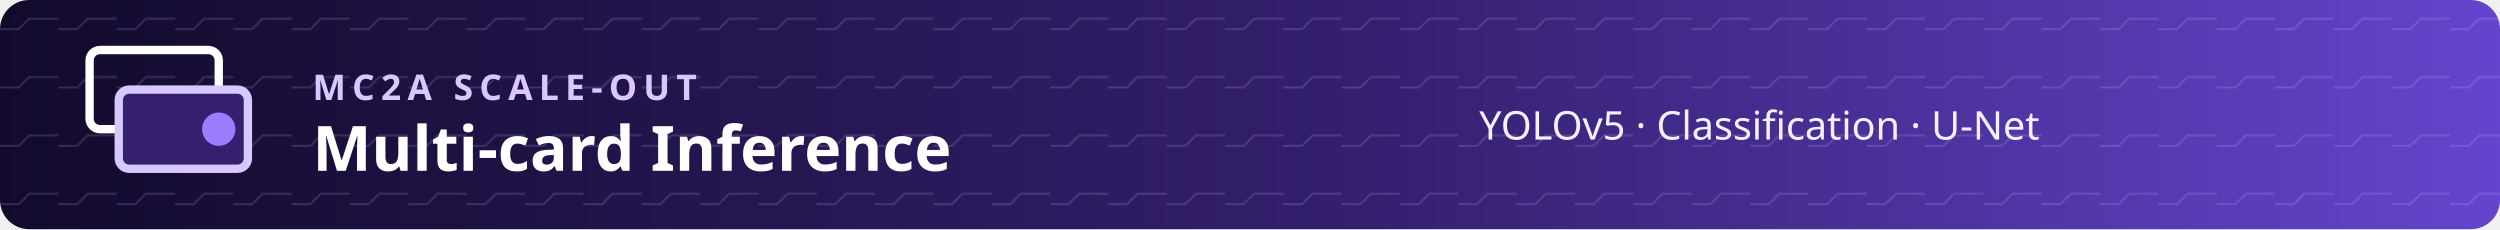
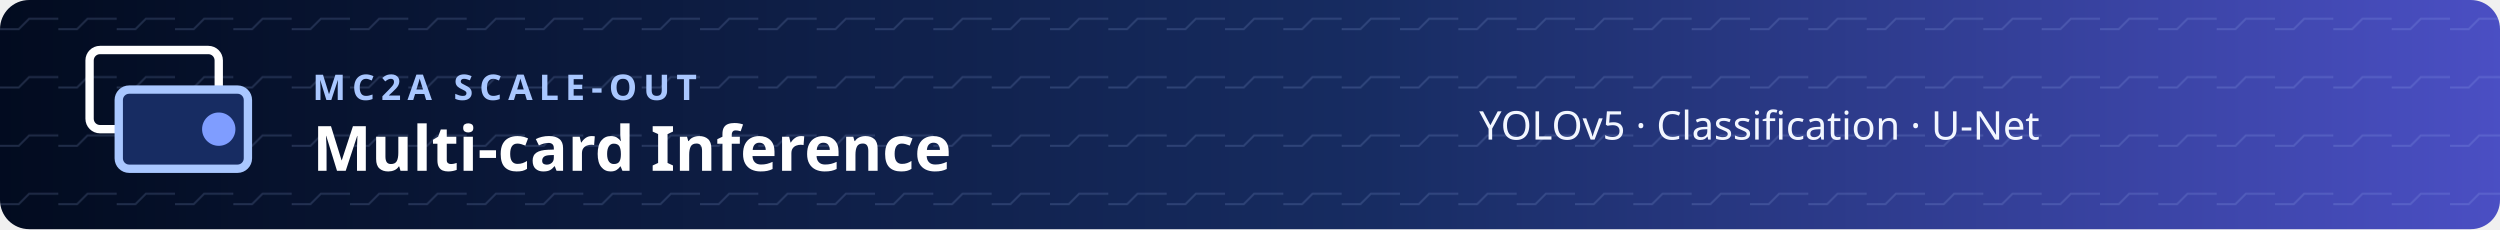
<svg xmlns="http://www.w3.org/2000/svg" width="1200" height="110" viewBox="0 0 1200 110" role="img" aria-labelledby="title desc">
  <defs>
    <linearGradient id="g" x1="0" x2="1">
-       <stop stop-color="#120a2b" />
-       <stop offset=".55" stop-color="#34206f" />
-       <stop offset="1" stop-color="#6545ce" />
+       <stop stop-color="#020b1f" />
+       <stop offset=".55" stop-color="#172c62" />
+       <stop offset="1" stop-color="#4b4fc4" />
    </linearGradient>
    <pattern id="p" width="28" height="28" patternUnits="userSpaceOnUse">
-       <path d="M0 14h9l5-5h14" fill="none" stroke="#d8c8ff" stroke-opacity=".16" />
+       <path d="M0 14h9l5-5h14" fill="none" stroke="#a9c7ff" stroke-opacity=".16" />
    </pattern>
  </defs>
  <rect width="1200" height="110" rx="14" fill="url(#g)" />
  <rect width="1200" height="110" rx="14" fill="url(#p)" />
  <rect x="43" y="24" width="62" height="38" rx="5" fill="none" stroke="#fff" stroke-width="4" />
-   <rect x="57" y="43" width="62" height="38" rx="5" fill="#34206f" stroke="#d8c8ff" stroke-width="4" />
-   <circle cx="105" cy="62" r="8" fill="#9c7cff" />
-   <text x="150" y="48" fill="#d8c8ff" font-family="Noto Sans, Arial, sans-serif" font-size="17" font-weight="700" letter-spacing="3">MC2A SCALE-OUT</text>
+   <rect x="57" y="43" width="62" height="38" rx="5" fill="#172c62" stroke="#a9c7ff" stroke-width="4" />
+   <circle cx="105" cy="62" r="8" fill="#7f9dff" />
+   <text x="150" y="48" fill="#a9c7ff" font-family="Noto Sans, Arial, sans-serif" font-size="17" font-weight="700" letter-spacing="3">MC2A SCALE-OUT</text>
  <text x="150" y="82" fill="#fff" font-family="Noto Sans, Arial, sans-serif" font-size="30" font-weight="700">Multi-card Inference</text>
-   <text x="710" y="67" fill="#f4f0ff" font-family="Noto Sans, Arial, sans-serif" font-size="19">YOLOv5 · Classification · U-Net</text>
+   <text x="710" y="67" fill="#f2f6ff" font-family="Noto Sans, Arial, sans-serif" font-size="19">YOLOv5 · Classification · U-Net</text>
</svg>
